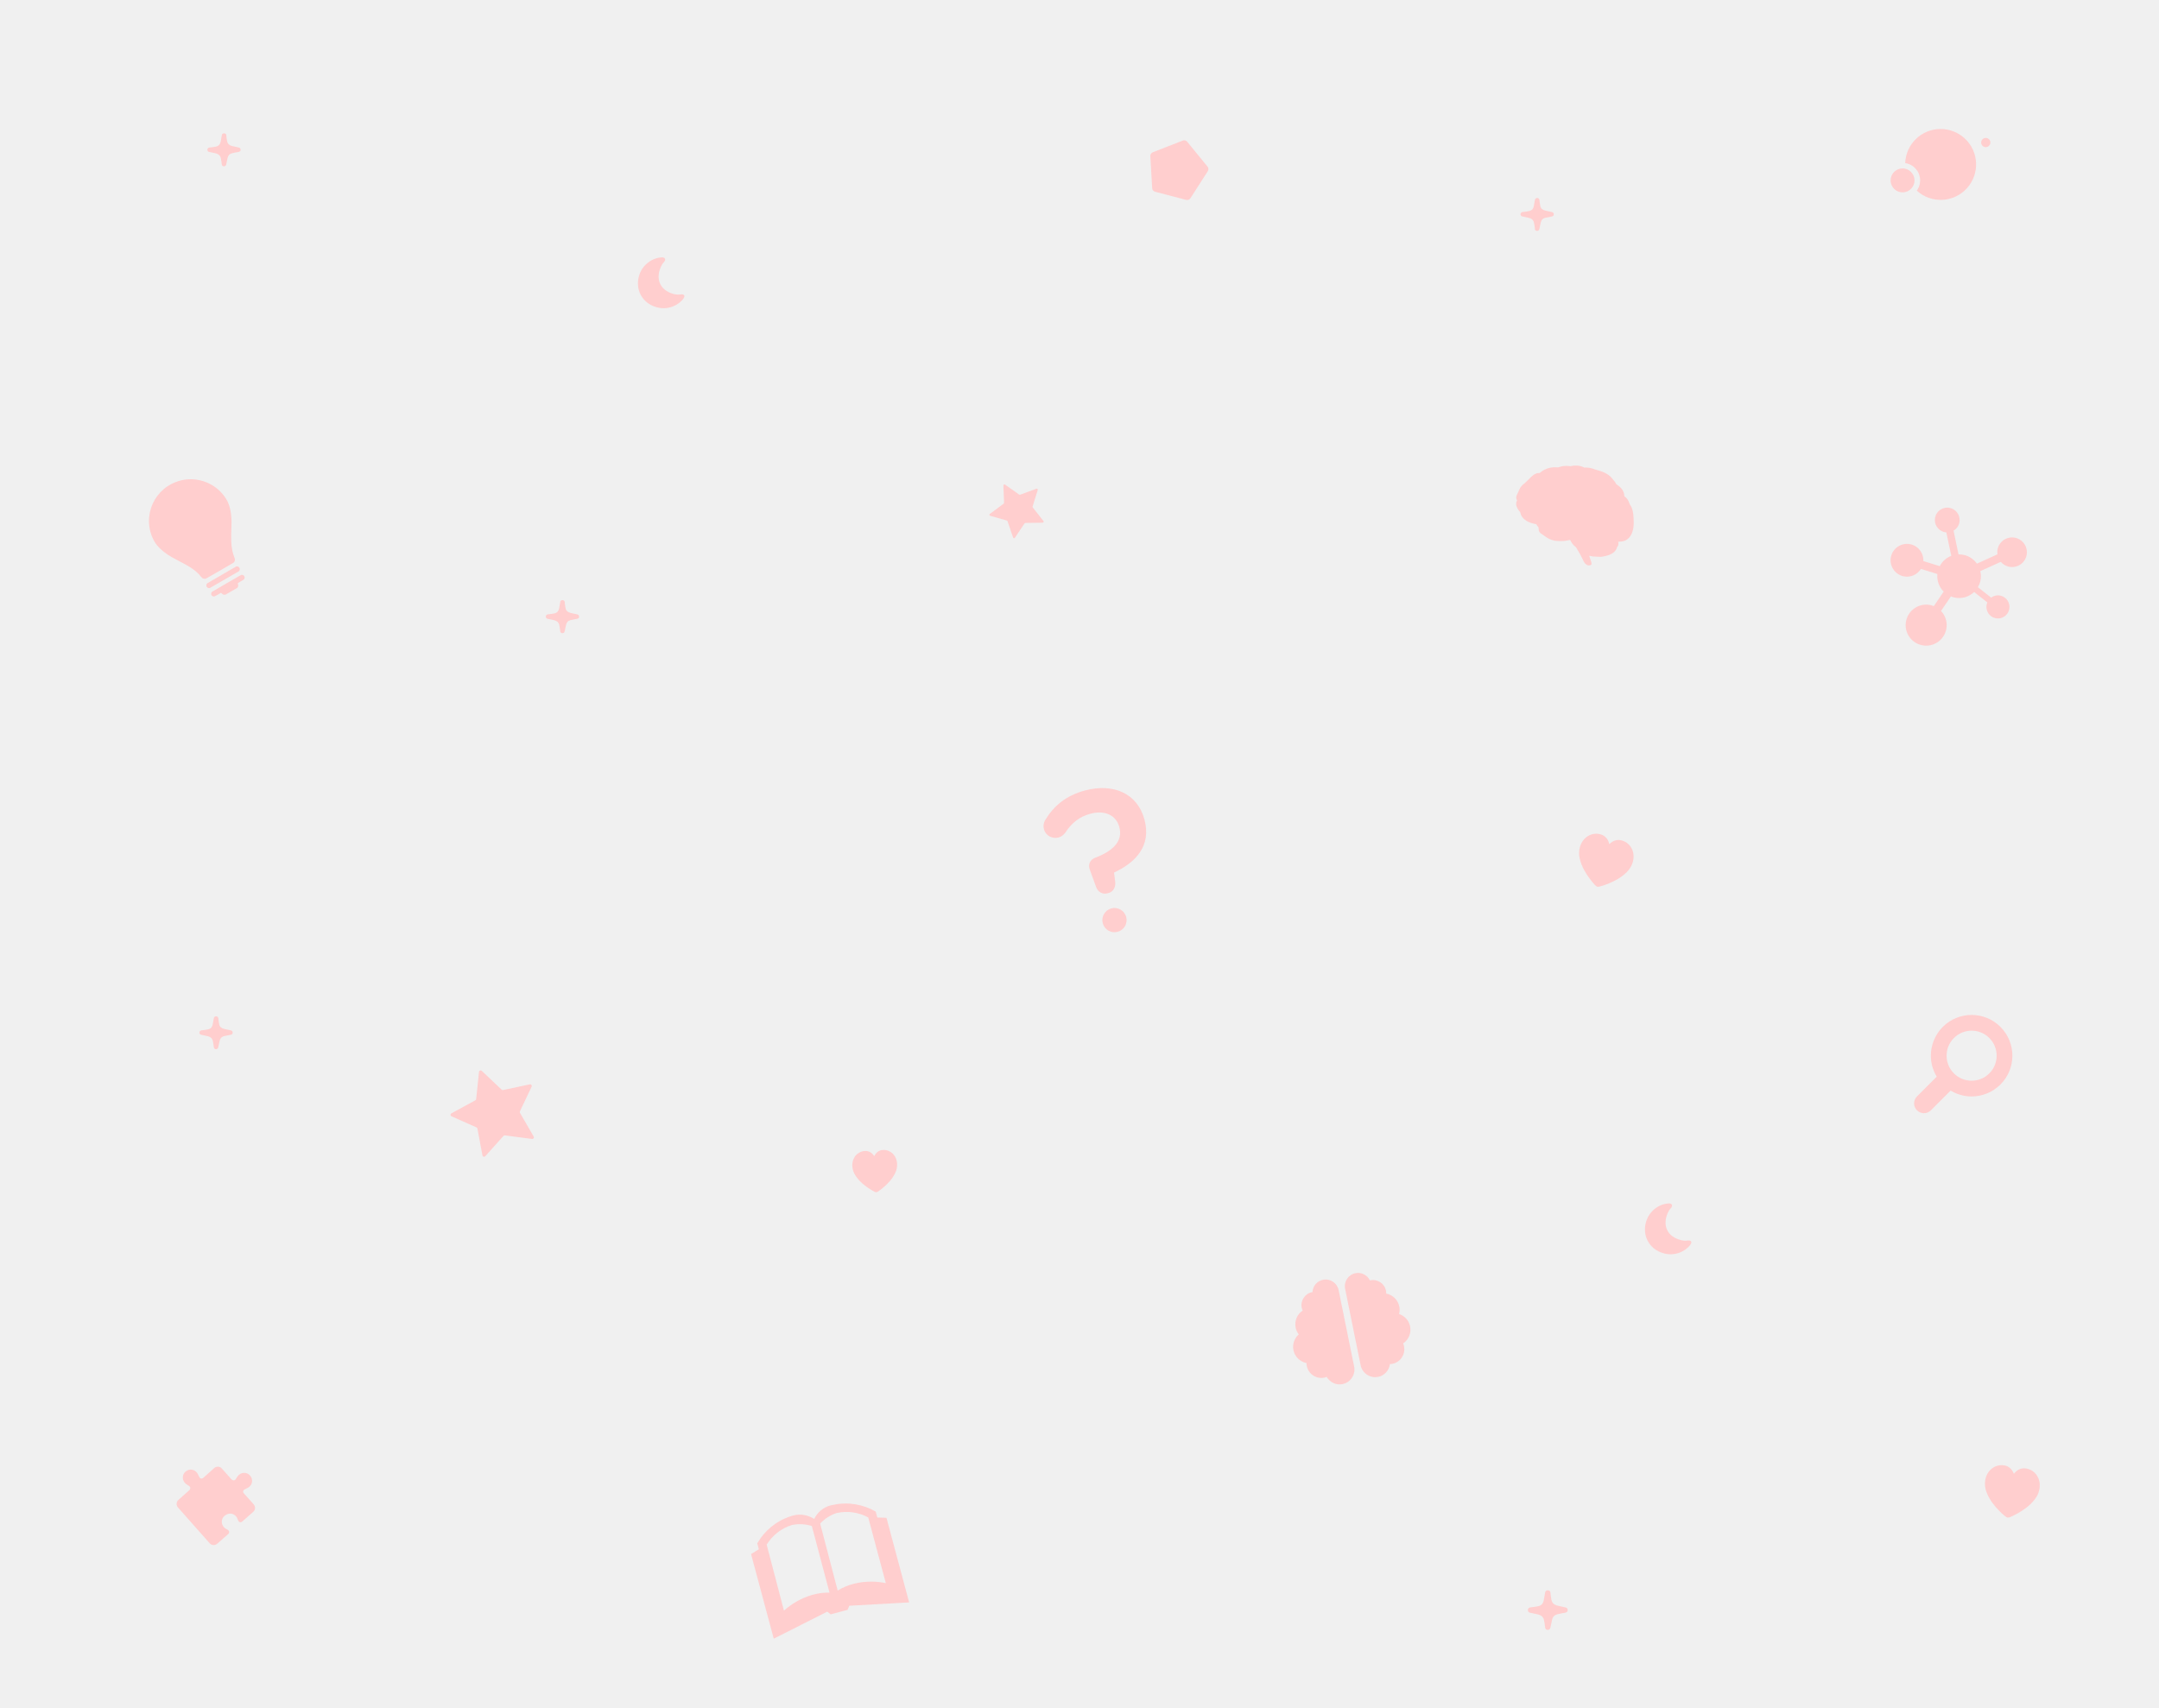
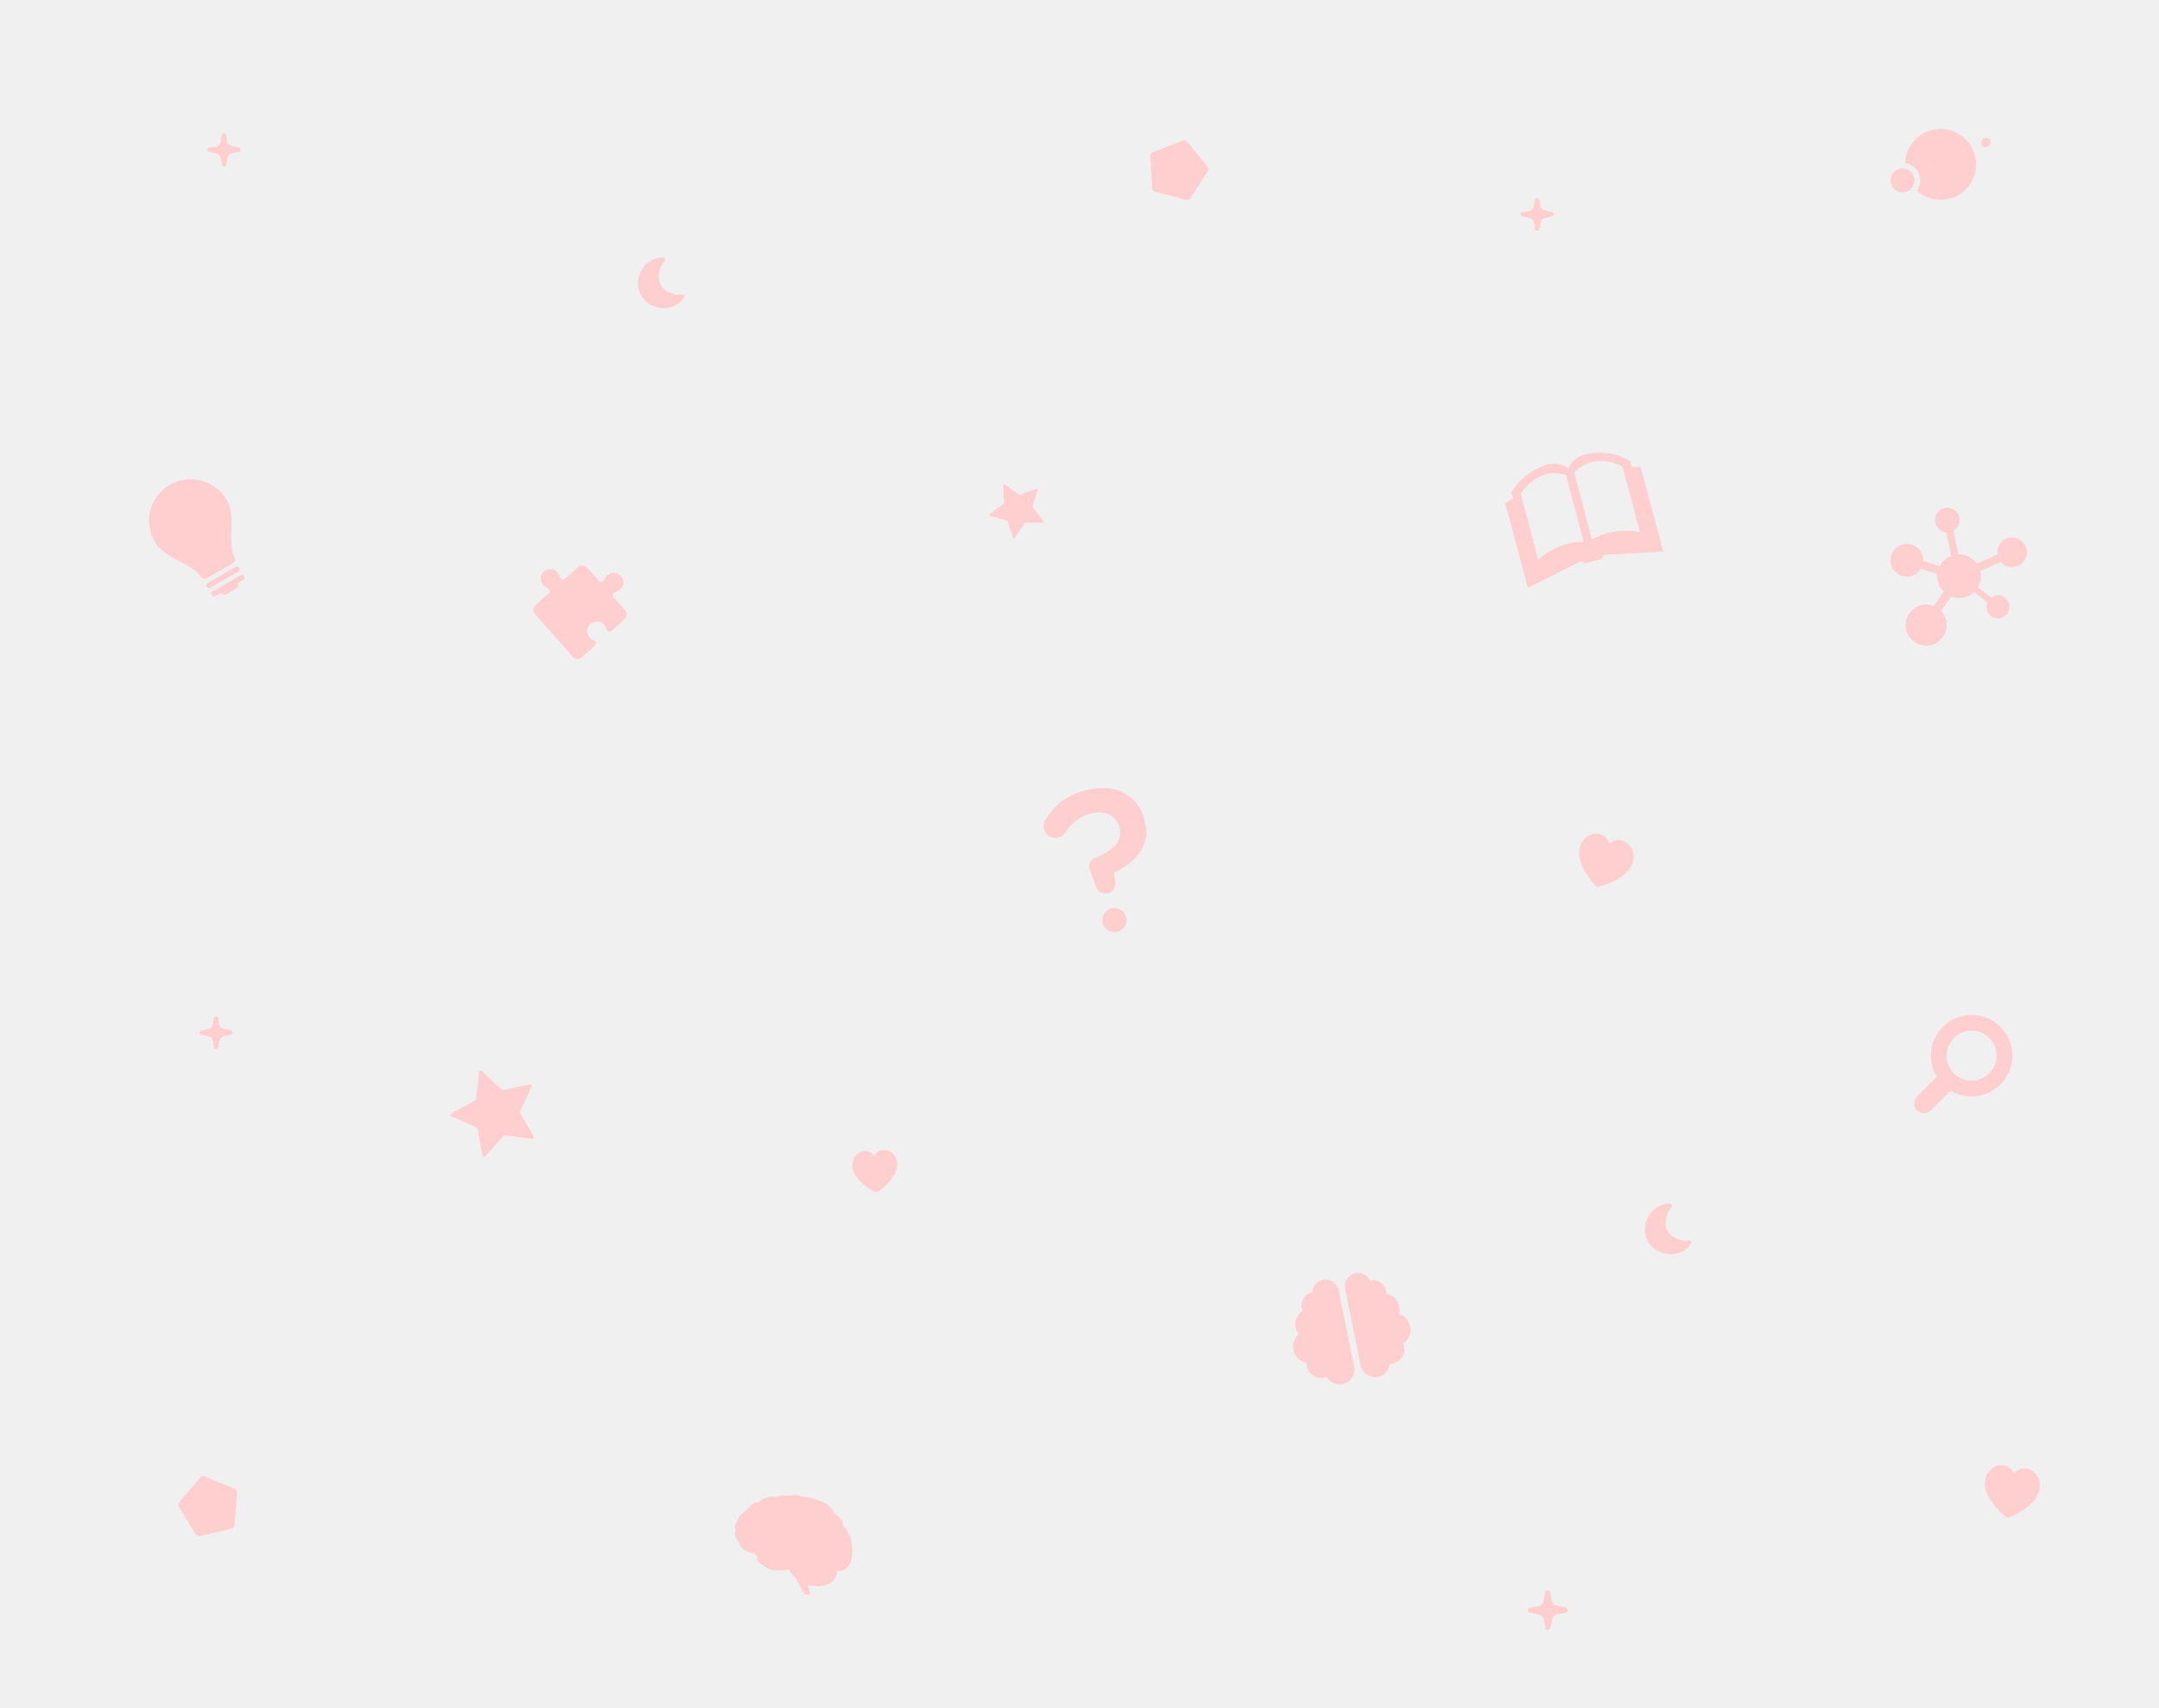
<svg xmlns="http://www.w3.org/2000/svg" width="1340" height="1060" viewBox="0 0 1340 1060" fill="none">
  <g clip-path="url(#clip0_1_2)">
    <path d="M749.47 103.42L736.82 87.97C736.16 87.17 735.06 86.88 734.1 87.26L715.48 94.52C714.52 94.9 713.91 95.84 713.96 96.88L715.11 116.83C715.17 117.87 715.89 118.74 716.9 119.01L736.22 124.08C737.22 124.34 738.28 123.93 738.84 123.06L749.64 106.24C750.21 105.36 750.14 104.23 749.48 103.42H749.47Z" fill="#FFCECE" />
+     <path d="M145.691 924.248L127.131 916.457C126.165 916.055 125.048 916.316 124.373 917.108L111.213 932.364C110.538 933.155 110.438 934.28 110.973 935.183L121.414 952.411C121.958 953.309 123.01 953.744 124.038 953.508L143.64 948.905C144.654 948.665 145.404 947.799 145.493 946.76L147.174 926.68C147.266 925.627 146.67 924.653 145.7 924.243L145.691 924.248Z" fill="#FFCECE" />
    <path d="M312.26 676.62L328.81 673.09C329.37 672.97 329.91 673.33 330.03 673.88C330.08 674.1 330.05 674.33 329.96 674.53L322.7 689.82C322.55 690.13 322.56 690.49 322.74 690.79L331.21 705.44C331.49 705.93 331.33 706.56 330.84 706.84C330.64 706.95 330.42 707 330.19 706.97L313.4 704.78C313.07 704.73 312.73 704.85 312.5 705.1L301.2 717.69C300.83 718.12 300.18 718.16 299.75 717.79C299.58 717.63 299.47 717.42 299.43 717.19L296.32 700.56C296.26 700.23 296.04 699.95 295.73 699.81L280.25 692.94C279.73 692.71 279.49 692.11 279.71 691.58C279.8 691.37 279.96 691.2 280.16 691.09L295.01 683C295.31 682.84 295.51 682.54 295.54 682.2L297.3 665.37C297.35 664.81 297.86 664.39 298.42 664.45C298.65 664.47 298.87 664.57 299.03 664.73L311.32 676.35C311.57 676.6 311.92 676.7 312.27 676.62H312.26Z" fill="#FFCECE" />
    <path d="M633.18 307.07L643.23 303.37C643.56 303.24 643.94 303.41 644.06 303.74C644.11 303.88 644.11 304.03 644.06 304.17L640.89 314.4C640.83 314.6 640.87 314.82 641 314.99L647.63 323.4C647.85 323.69 647.8 324.1 647.51 324.32C647.4 324.4 647.26 324.45 647.12 324.46L636.41 324.6C636.2 324.6 636 324.71 635.88 324.89L629.92 333.79C629.72 334.09 629.32 334.17 629.02 333.97C628.91 333.89 628.82 333.77 628.77 333.64L625.32 323.5C625.25 323.3 625.08 323.14 624.88 323.09L614.57 320.18C614.22 320.1 614.01 319.74 614.09 319.39C614.13 319.23 614.22 319.11 614.34 319.03L622.92 312.62C623.09 312.49 623.19 312.29 623.18 312.07L622.77 301.37C622.75 301.01 623.03 300.71 623.39 300.69C623.54 300.69 623.68 300.73 623.8 300.81L632.55 306.99C632.73 307.12 632.97 307.15 633.18 307.07Z" fill="#FFCECE" />
    <path d="M959 1010.23C958.86 1008.74 958.64 1007.26 958.33 1005.8C958.17 1004.9 957.75 1004.07 957.13 1003.4C956.4 1002.77 955.52 1002.34 954.58 1002.13C953.43 1001.83 951.83 1001.48 949.78 1001.09C948.81 1000.91 948.31 1000.36 948.28 999.44C948.24 999.01 948.4 998.59 948.7 998.29C949 997.99 949.39 997.79 949.81 997.75C951.39 997.61 952.97 997.39 954.53 997.06C955.45 996.9 956.3 996.47 956.99 995.83C957.6 995.11 958.01 994.23 958.16 993.29C958.4 992.17 958.68 990.62 958.98 988.65C959.13 987.65 959.68 987.15 960.63 987.15C961.65 987.15 962.23 987.66 962.32 988.69C962.44 990.16 962.63 991.62 962.92 993.06C963.07 993.95 963.49 994.77 964.12 995.42C964.87 996.04 965.76 996.47 966.71 996.67C967.87 996.98 969.47 997.33 971.51 997.74C972.51 997.95 973.01 998.51 973.01 999.43C973.01 1000.35 972.45 1000.9 971.32 1001.08C969.35 1001.41 967.83 1001.72 966.75 1002C965.86 1002.18 965.04 1002.61 964.39 1003.24C963.81 1003.95 963.43 1004.78 963.26 1005.68C963 1006.75 962.68 1008.25 962.3 1010.17C962.1 1011.19 961.54 1011.71 960.61 1011.71C959.64 1011.71 959.1 1011.21 959 1010.21V1010.23Z" fill="#FFCECE" />
    <path d="M132.7 649.99C132.58 648.75 132.39 647.51 132.14 646.29C132.01 645.54 131.66 644.85 131.15 644.29C130.54 643.76 129.81 643.4 129.02 643.23C128.06 642.97 126.72 642.68 125.02 642.36C124.3 642.31 123.75 641.7 123.77 640.98C123.74 640.63 123.87 640.28 124.12 640.04C124.37 639.78 124.7 639.61 125.06 639.57C126.38 639.46 127.69 639.26 129 638.99C129.77 638.86 130.48 638.5 131.05 637.97C131.56 637.37 131.9 636.64 132.03 635.86C132.23 634.92 132.46 633.63 132.72 631.99C132.86 631.22 133.6 630.72 134.37 630.86C134.95 630.97 135.41 631.43 135.51 632.02C135.61 633.25 135.78 634.46 136.02 635.67C136.14 636.41 136.47 637.09 136.99 637.63C137.62 638.14 138.36 638.5 139.15 638.67C140.12 638.93 141.46 639.23 143.17 639.57C143.9 639.62 144.46 640.25 144.42 640.98C144.42 641.76 143.95 642.21 143.01 642.36C141.37 642.64 140.1 642.9 139.2 643.13C138.46 643.28 137.78 643.64 137.23 644.17C136.75 644.75 136.42 645.46 136.29 646.2C136.08 647.1 135.82 648.34 135.49 649.97C135.32 650.82 134.85 651.25 134.08 651.25C133.4 651.32 132.8 650.82 132.73 650.14C132.73 650.09 132.73 650.04 132.73 649.99H132.7Z" fill="#FFCECE" />
-     <path d="M347.68 391.75C347.56 390.51 347.37 389.28 347.12 388.06C346.99 387.32 346.64 386.62 346.13 386.06C345.52 385.53 344.79 385.17 344 385C343.06 384.74 341.72 384.45 340 384.13C339.28 384.08 338.73 383.47 338.76 382.75C338.73 382.4 338.86 382.06 339.11 381.81C339.36 381.55 339.69 381.38 340.05 381.34C341.37 381.23 342.69 381.04 343.99 380.77C344.76 380.63 345.47 380.28 346.04 379.75C346.55 379.15 346.89 378.42 347.02 377.64C347.22 376.7 347.45 375.41 347.71 373.77C347.72 373.06 348.31 372.5 349.02 372.52H349.09C349.78 372.44 350.42 372.93 350.5 373.62C350.5 373.69 350.5 373.74 350.5 373.8C350.6 375.03 350.77 376.24 351.01 377.45C351.13 378.19 351.48 378.88 352 379.42C352.63 379.93 353.37 380.29 354.16 380.46C355.13 380.72 356.47 381.02 358.18 381.36C359.01 381.53 359.43 382 359.43 382.77C359.43 383.54 358.96 384 358.02 384.15C356.38 384.43 355.1 384.69 354.21 384.92C353.47 385.07 352.78 385.43 352.24 385.96C351.76 386.55 351.44 387.25 351.3 387.99C351.08 388.89 350.83 390.13 350.5 391.74C350.33 392.59 349.86 393.02 349.09 393.02C348.41 393.1 347.79 392.61 347.71 391.94C347.71 391.89 347.71 391.83 347.71 391.78L347.68 391.75Z" fill="#FFCECE" />
    <path d="M137.63 101.97C137.51 100.73 137.32 99.49 137.07 98.27C136.94 97.53 136.59 96.83 136.08 96.27C135.47 95.74 134.74 95.38 133.95 95.21C133.01 94.96 131.65 94.66 129.95 94.35C129.23 94.3 128.68 93.69 128.7 92.97C128.68 92.62 128.8 92.28 129.05 92.03C129.3 91.77 129.63 91.6 129.99 91.56C131.32 91.46 132.64 91.28 133.94 91.02C134.71 90.88 135.42 90.53 135.99 89.99C136.5 89.39 136.84 88.66 136.97 87.88C137.17 86.94 137.4 85.65 137.66 84.01C137.67 83.3 138.26 82.74 138.97 82.76H139.04C139.73 82.68 140.37 83.17 140.45 83.86V84.04C140.55 85.27 140.72 86.48 140.96 87.69C141.08 88.41 141.42 89.08 141.92 89.61C142.55 90.12 143.29 90.48 144.08 90.65C145.05 90.9 146.39 91.2 148.1 91.55C148.83 91.6 149.39 92.23 149.35 92.96C149.35 93.72 148.88 94.19 147.94 94.34C146.3 94.61 145.03 94.87 144.13 95.11C143.39 95.26 142.71 95.62 142.16 96.15C141.68 96.74 141.36 97.44 141.22 98.18C141.01 99.08 140.75 100.32 140.42 101.95C140.25 102.8 139.78 103.23 139.01 103.23C138.33 103.3 137.72 102.81 137.65 102.12V101.97H137.63Z" fill="#FFCECE" />
    <path d="M952.64 142C952.53 140.76 952.34 139.53 952.09 138.31C951.96 137.56 951.61 136.87 951.1 136.31C950.49 135.78 949.76 135.42 948.97 135.25C948.01 135 946.67 134.71 944.97 134.39C944.25 134.34 943.7 133.73 943.72 133.01C943.7 132.66 943.83 132.32 944.07 132.07C944.32 131.81 944.65 131.64 945.01 131.6C946.33 131.49 947.64 131.29 948.95 131.03C949.72 130.89 950.43 130.54 951 130.01C951.51 129.41 951.85 128.68 951.98 127.9C952.18 126.96 952.41 125.67 952.67 124.03C952.81 123.26 953.55 122.76 954.32 122.9C954.9 123.01 955.36 123.47 955.46 124.06C955.56 125.29 955.73 126.5 955.97 127.71C956.09 128.45 956.44 129.14 956.96 129.68C957.58 130.2 958.33 130.56 959.12 130.72C960.09 130.97 961.43 131.28 963.14 131.62C963.97 131.79 964.39 132.26 964.39 133.03C964.39 133.8 963.92 134.26 962.98 134.41C961.34 134.69 960.07 134.95 959.17 135.18C958.43 135.33 957.75 135.69 957.2 136.22C956.72 136.81 956.4 137.51 956.26 138.25C956.05 139.15 955.79 140.4 955.46 142.02C955.29 142.87 954.82 143.3 954.05 143.3C953.37 143.4 952.74 142.94 952.64 142.26C952.64 142.18 952.64 142.1 952.64 142.03V142Z" fill="#FFCECE" />
    <path d="M990.16 549.6C989.75 549.19 989.32 548.72 988.89 548.22C986.82 545.81 984.99 543.21 983.42 540.44C982.05 538.06 981.04 535.49 980.43 532.81C979.89 530.51 979.94 528.12 980.57 525.84C980.98 524.33 981.67 522.9 982.62 521.65C983.46 520.53 984.52 519.59 985.73 518.88C986.88 518.21 988.14 517.78 989.45 517.6C990.75 517.43 992.07 517.53 993.33 517.89C994.8 518.25 996.11 519.08 997.07 520.25C997.95 521.35 998.55 522.64 998.83 524.02C999.8 523.01 1000.99 522.23 1002.31 521.76C1003.74 521.28 1005.28 521.27 1006.71 521.73C1007.98 522.08 1009.16 522.7 1010.17 523.54C1011.19 524.38 1012.04 525.42 1012.66 526.58C1013.32 527.81 1013.72 529.17 1013.84 530.57C1013.98 532.13 1013.82 533.7 1013.37 535.21C1012.7 537.47 1011.47 539.54 1009.81 541.21C1007.88 543.16 1005.67 544.81 1003.25 546.11C1000.46 547.63 997.53 548.88 994.5 549.83C993.87 550.03 993.27 550.2 992.69 550.33C992.24 550.46 991.76 550.48 991.3 550.38C990.85 550.22 990.46 549.94 990.15 549.57L990.16 549.6Z" fill="#FFCECE" />
    <path d="M542.77 739.73C542.34 739.52 541.89 739.26 541.42 739.01C539.18 737.71 537.07 736.19 535.12 734.49C533.42 733.02 531.96 731.31 530.77 729.41C529.74 727.78 529.13 725.92 529 724C528.92 722.72 529.08 721.45 529.47 720.23C529.82 719.14 530.38 718.13 531.12 717.26C531.82 716.44 532.68 715.77 533.65 715.28C534.61 714.8 535.65 714.52 536.72 714.46C537.95 714.35 539.18 714.63 540.23 715.27C541.2 715.88 542 716.71 542.59 717.69C543.07 716.65 543.78 715.73 544.67 715.02C545.64 714.27 546.83 713.85 548.05 713.82C549.12 713.75 550.19 713.91 551.2 714.29C552.21 714.66 553.15 715.23 553.94 715.97C554.78 716.75 555.45 717.69 555.92 718.73C556.44 719.9 556.74 721.15 556.8 722.43C556.89 724.35 556.5 726.27 555.66 728.01C554.7 730.04 553.44 731.9 551.92 733.55C550.18 735.47 548.25 737.22 546.18 738.77C545.75 739.1 545.33 739.38 544.92 739.64C544.61 739.86 544.25 740.01 543.87 740.05C543.48 740.05 543.1 739.94 542.76 739.74L542.77 739.73Z" fill="#FFCECE" />
    <path d="M1244.81 941.41C1244.34 941.05 1243.87 940.66 1243.36 940.22C1240.98 938.11 1238.82 935.78 1236.89 933.25C1235.21 931.08 1233.86 928.67 1232.9 926.1C1232.06 923.89 1231.78 921.51 1232.09 919.17C1232.29 917.61 1232.79 916.11 1233.55 914.74C1234.23 913.52 1235.15 912.44 1236.26 911.58C1237.3 910.76 1238.5 910.16 1239.78 909.81C1241.04 909.46 1242.37 909.38 1243.66 909.57C1245.16 909.73 1246.57 910.37 1247.68 911.39C1248.69 912.36 1249.46 913.55 1249.93 914.87C1250.75 913.73 1251.83 912.81 1253.08 912.16C1254.43 911.49 1255.95 911.27 1257.43 911.53C1258.73 911.71 1259.98 912.16 1261.1 912.85C1262.23 913.55 1263.21 914.46 1263.98 915.53C1264.8 916.66 1265.38 917.94 1265.69 919.3C1266.04 920.83 1266.09 922.41 1265.85 923.96C1265.49 926.29 1264.56 928.5 1263.14 930.38C1261.49 932.58 1259.53 934.51 1257.31 936.13C1254.75 938.01 1252.02 939.65 1249.15 941.01C1248.55 941.29 1247.98 941.54 1247.43 941.75C1246.57 942.21 1245.52 942.06 1244.82 941.38V941.4L1244.81 941.41Z" fill="#FFCECE" />
    <path d="M1045.04 770.09C1045.71 770.18 1046.4 770.18 1047.07 770.09C1047.67 769.94 1048.3 769.94 1048.9 770.09C1049.22 770.16 1049.49 770.37 1049.64 770.66C1049.77 770.96 1049.78 771.3 1049.68 771.6C1049.6 771.85 1049.49 772.09 1049.36 772.31C1049.2 772.59 1049.01 772.84 1048.8 773.08C1047.81 774.24 1046.66 775.25 1045.37 776.07C1042.81 777.71 1039.83 778.57 1036.79 778.56C1035.24 778.56 1033.71 778.32 1032.23 777.87C1030.18 777.28 1028.26 776.29 1026.57 774.97C1023.37 772.42 1021.37 768.67 1021.01 764.6C1020.82 762.45 1021.06 760.29 1021.7 758.23C1022.3 756.23 1023.29 754.36 1024.63 752.75C1025.94 751.14 1027.56 749.8 1029.38 748.8C1031.23 747.8 1033.26 747.19 1035.35 747.01C1035.62 746.99 1035.88 746.99 1036.15 747.01C1036.38 747.02 1036.6 747.06 1036.82 747.13C1037.18 747.22 1037.49 747.46 1037.66 747.79C1037.82 748.1 1037.84 748.47 1037.73 748.8C1037.65 749.05 1037.54 749.29 1037.39 749.51C1037.22 749.76 1037.02 750 1036.81 750.22C1036.46 750.57 1036.15 750.96 1035.89 751.39C1035.57 751.91 1035.29 752.45 1035.05 753.01C1034.79 753.6 1034.56 754.21 1034.38 754.83C1033.87 756.42 1033.66 758.1 1033.76 759.77C1033.86 761.26 1034.29 762.71 1035.01 764.01C1035.75 765.33 1036.77 766.47 1037.99 767.36C1040.08 768.85 1042.51 769.79 1045.06 770.1L1045.04 770.09Z" fill="#FFCECE" />
    <path d="M420.08 182.8C420.75 182.89 421.44 182.89 422.11 182.8C422.71 182.65 423.34 182.65 423.94 182.8C424.26 182.88 424.52 183.09 424.66 183.38C424.8 183.69 424.81 184.03 424.7 184.35C424.62 184.6 424.51 184.84 424.38 185.06C424.22 185.34 424.03 185.59 423.82 185.83C422.83 186.99 421.68 188 420.39 188.82C416.48 191.32 411.68 191.98 407.25 190.63C405.18 190.04 403.25 189.05 401.56 187.72C398.36 185.17 396.36 181.42 396 177.35C395.81 175.2 396.05 173.04 396.69 170.98C397.29 168.97 398.3 167.09 399.64 165.48C400.97 163.88 402.6 162.54 404.42 161.55C406.27 160.55 408.3 159.94 410.39 159.76C410.66 159.74 410.92 159.74 411.19 159.76C411.42 159.77 411.64 159.81 411.86 159.88C412.22 159.97 412.53 160.21 412.7 160.54C412.86 160.85 412.88 161.22 412.77 161.55C412.69 161.8 412.58 162.04 412.43 162.26C412.26 162.51 412.06 162.75 411.85 162.97C411.5 163.33 411.19 163.73 410.93 164.16C410.61 164.68 410.33 165.22 410.09 165.78C409.83 166.37 409.6 166.98 409.42 167.6C408.91 169.19 408.7 170.87 408.8 172.54C408.9 174.03 409.33 175.48 410.05 176.78C410.79 178.1 411.81 179.24 413.03 180.13C414.43 181.13 415.99 181.89 417.64 182.37C418.44 182.59 419.25 182.74 420.08 182.83V182.8Z" fill="#FFCECE" />
    <path d="M1180.7 104.55C1176.6 104.63 1173.34 108.02 1173.42 112.12C1173.5 116.22 1176.89 119.48 1180.99 119.4C1185.09 119.32 1188.35 115.93 1188.27 111.83C1188.19 107.73 1184.8 104.47 1180.7 104.55Z" fill="#FFCECE" />
    <path d="M1204.04 80.06C1192.38 80.29 1182.92 89.57 1182.47 101.23C1188.41 102.11 1192.5 107.64 1191.62 113.58C1191.36 115.3 1190.7 116.94 1189.67 118.35C1198.66 126.53 1212.58 125.87 1220.76 116.88C1228.94 107.89 1228.28 93.97 1219.29 85.79C1215.13 82.01 1209.67 79.96 1204.05 80.07H1204.03L1204.04 80.06Z" fill="#FFCECE" />
    <path d="M1232.54 91.327C1234.12 91.297 1235.37 89.992 1235.34 88.412C1235.31 86.833 1234 85.578 1232.43 85.608C1230.85 85.639 1229.59 86.944 1229.62 88.523C1229.65 90.102 1230.96 91.358 1232.54 91.327Z" fill="#FFCECE" />
-     <path d="M145.46 940.34C146.37 940.98 146.92 941.7 147.28 942.52C147.46 943.07 147.73 943.61 148.01 944.16C148.46 944.98 149.56 945.16 150.28 944.52L157.19 938.43C158.55 937.25 158.65 935.15 157.46 933.79L151.28 926.88C150.64 926.15 150.83 925.06 151.64 924.61C152.19 924.34 152.82 923.97 153.46 923.7C154.28 923.34 155.1 922.7 155.64 921.88C156.64 920.42 156.73 918.51 155.91 916.97C154.36 913.97 150.64 913.42 148.27 915.51C147.91 915.87 147.54 916.24 147.27 916.69C146.91 917.24 146.54 917.78 146.18 918.33C145.63 919.06 144.54 919.15 143.81 918.42L137.63 911.51C136.45 910.15 134.35 910.05 132.99 911.24L126.08 917.42C125.35 918.06 124.26 917.87 123.81 917.06C123.54 916.51 123.17 915.88 122.9 915.24C122.54 914.42 121.9 913.6 121.08 913.06C119.62 912.06 117.71 911.97 116.17 912.79C113.17 914.34 112.62 918.06 114.71 920.43C115.07 920.79 115.44 921.16 115.89 921.43C116.44 921.79 116.98 922.16 117.53 922.52C118.26 923.07 118.35 924.16 117.62 924.89L110.71 931.07C109.35 932.25 109.25 934.35 110.44 935.71L130.17 957.99C131.35 959.35 133.45 959.45 134.81 958.26L141.72 952.17C142.45 951.53 142.36 950.44 141.63 949.8C141.18 949.44 140.63 949.16 140.08 948.89C139.63 948.62 139.26 948.34 138.9 947.89C136.81 945.52 137.35 941.8 140.36 940.25C142.18 939.25 144 939.34 145.45 940.34H145.46Z" fill="#FFCECE" />
+     <path d="M373.716 386.661C374.8 387.424 375.456 388.282 375.885 389.259C376.099 389.914 376.421 390.558 376.754 391.213C377.291 392.19 378.601 392.405 379.459 391.642L387.694 384.385C389.314 382.979 389.433 380.477 388.015 378.856L380.651 370.622C379.888 369.752 380.115 368.453 381.08 367.917C381.735 367.595 382.486 367.154 383.249 366.832C384.226 366.403 385.203 365.641 385.847 364.664C387.038 362.924 387.145 360.648 386.168 358.813C384.321 355.238 379.888 354.582 377.064 357.073C376.635 357.502 376.194 357.943 375.873 358.479C375.444 359.134 375.003 359.778 374.574 360.433C373.918 361.303 372.619 361.41 371.75 360.541L364.385 352.306C362.979 350.686 360.477 350.567 358.856 351.985L350.622 359.349C349.752 360.112 348.453 359.885 347.917 358.92C347.595 358.265 347.154 357.514 346.832 356.751C346.403 355.774 345.641 354.797 344.664 354.153C342.924 352.962 340.648 352.854 338.813 353.832C335.238 355.679 334.582 360.112 337.073 362.936C337.502 363.365 337.943 363.806 338.479 364.127C339.134 364.556 339.778 364.997 340.433 365.426C341.303 366.082 341.41 367.381 340.541 368.25L332.306 375.615C330.686 377.021 330.567 379.523 331.985 381.144L355.496 407.694C356.902 409.314 359.404 409.433 361.025 408.015L369.259 400.758C370.129 399.996 370.022 398.697 369.152 397.934C368.616 397.505 367.96 397.172 367.305 396.85C366.768 396.528 366.328 396.194 365.899 395.658C363.408 392.834 364.052 388.401 367.638 386.554C369.807 385.362 371.976 385.47 373.704 386.661H373.716Z" fill="#FFCECE" />
    <path d="M687.289 554.532C684.347 555.32 681.592 553.728 680.421 550.892L676.51 540.125C675.075 536.81 676.436 533.704 679.785 532.395C691.495 528.024 696.912 521.64 694.754 513.585L694.685 513.327C692.767 506.169 685.93 502.654 676.728 505.12C669.949 506.936 665.101 510.838 661.222 516.813C660.216 518.179 658.757 519.391 656.967 519.871C653.009 520.932 648.954 518.591 647.926 514.756C647.412 512.838 647.63 510.586 649.009 508.573C654.076 500.367 661.513 493.85 673.273 490.699C691.172 485.903 705.995 492.621 710.277 508.603L710.346 508.86C714.663 524.969 704.979 535.376 691.438 541.609L692.185 547.74C692.427 550.689 691 553.539 688.056 554.328L687.289 554.532Z" fill="#FFCECE" />
    <path d="M698.98 569.191C700.056 573.206 697.673 577.336 693.661 578.411C689.641 579.488 685.516 577.103 684.44 573.087C683.363 569.071 685.745 564.946 689.764 563.869C693.777 562.795 697.904 565.176 698.98 569.191Z" fill="#FFCECE" />
-     <path d="M976.637 289.033C976.403 289.061 975.896 289.158 975.519 289.238L974.824 289.391L974.179 289.294C973.329 289.175 971.265 289.169 970.421 289.289C969.331 289.442 968.356 289.676 967.609 289.949L967.141 290.119L966.058 290.057C964.558 289.966 963.298 290.062 961.872 290.375C959.796 290.836 957.583 291.928 956.055 293.242L955.61 293.629L955.017 293.623C954.161 293.612 953.551 293.788 952.598 294.311C951.481 294.926 950.54 295.722 948.749 297.565C947.141 299.22 946.217 300.085 945.578 300.534C945.002 300.932 944.238 301.734 943.787 302.411C943.371 303.031 942.806 304.174 942.504 305.016C942.384 305.341 942.19 305.767 942.071 305.966C941.603 306.723 941.283 307.491 941.129 308.219C940.97 308.975 941.061 309.629 941.403 310.255L941.586 310.585L941.346 311.085C941.215 311.37 941.084 311.757 941.044 311.979C940.953 312.507 941.01 313.469 941.158 313.986C941.494 315.147 942.316 316.569 943.228 317.558C943.525 317.883 943.548 317.928 943.684 318.503C943.998 319.788 944.5 320.71 945.413 321.671C946.604 322.917 947.99 323.781 949.986 324.504C950.768 324.782 952.074 325.129 952.986 325.3L953.551 325.402L953.745 325.812C953.876 326.091 954.081 326.369 954.395 326.711C954.8 327.143 954.851 327.223 954.851 327.416C954.851 327.535 954.891 327.769 954.942 327.939C954.994 328.116 955.039 328.508 955.045 328.849C955.057 329.395 955.068 329.475 955.239 329.799C955.627 330.556 956.248 331.136 957.452 331.881C957.834 332.114 958.41 332.507 958.735 332.757C960.623 334.202 962.505 335.101 964.586 335.556C965.567 335.766 965.727 335.783 967.786 335.84C970.067 335.908 971.077 335.823 973.495 335.356C974.071 335.248 974.55 335.163 974.556 335.174C974.567 335.186 974.704 335.453 974.863 335.772C975.605 337.251 976.523 338.411 977.652 339.287C978.091 339.628 978.217 339.765 978.502 340.225C978.964 340.959 980.481 343.587 980.869 344.321C981.81 346.113 982.409 347.301 982.568 347.705C983.144 349.167 983.954 350.157 985.004 350.674C985.631 350.987 986.036 351.038 986.789 350.896C987.291 350.8 987.467 350.709 987.667 350.441C987.77 350.31 987.787 350.208 987.781 349.764C987.77 349.15 987.65 348.718 987.005 346.937C986.589 345.788 986.35 345.026 986.395 344.981C986.407 344.964 986.92 345.066 987.53 345.197C988.597 345.43 988.699 345.441 989.925 345.481C990.633 345.498 991.579 345.561 992.036 345.612C993.085 345.732 993.878 345.669 995.446 345.345C998.252 344.77 999.815 344.173 1001.22 343.126C1001.65 342.808 1002.42 342.046 1002.74 341.625C1003.08 341.175 1003.42 340.453 1003.5 340.026C1003.56 339.753 1003.61 339.64 1003.82 339.401C1004.14 339.054 1004.32 338.684 1004.43 338.11C1004.55 337.563 1004.55 337.376 1004.44 336.887C1004.39 336.676 1004.34 336.449 1004.33 336.38C1004.3 336.261 1004.32 336.261 1005.34 336.227C1007.75 336.147 1009.41 335.476 1010.88 334.003C1012.82 332.052 1013.86 329.009 1013.98 324.953C1014.01 323.65 1013.88 320.823 1013.73 319.441C1013.44 316.813 1012.74 314.635 1011.84 313.52C1011.6 313.236 1011.52 313.065 1011.33 312.496C1010.75 310.676 1009.55 308.89 1008.53 308.315L1008.18 308.116L1008.15 307.747C1008.07 306.933 1007.99 306.478 1007.87 306.057C1007.45 304.681 1006.79 303.617 1005.64 302.485C1004.96 301.814 1004.43 301.387 1003.61 300.87C1003.11 300.557 1003.09 300.54 1002.97 300.21C1002.81 299.732 1002.32 299.01 1001.77 298.43C1001.5 298.156 1001.13 297.701 1000.93 297.423C999.107 294.852 995.822 292.923 991.431 291.848C990.832 291.701 990.148 291.49 989.794 291.336C988.927 290.978 988.049 290.711 987.08 290.512C986.019 290.301 985.289 290.227 984.165 290.227H983.27L982.734 289.977C982.038 289.647 981.137 289.346 980.299 289.169C979.723 289.044 979.454 289.021 978.348 289.004C977.641 288.993 976.871 289.004 976.637 289.033Z" fill="#FFCECE" />
+     <path d="M491.637 928.033C491.403 928.061 490.896 928.158 490.519 928.238L489.824 928.391L489.179 928.294C488.329 928.175 486.265 928.169 485.421 928.289C484.331 928.442 483.356 928.676 482.609 928.949L482.141 929.119L481.058 929.057C479.558 928.966 478.298 929.062 476.872 929.375C474.796 929.836 472.583 930.928 471.055 932.242L470.61 932.629L470.017 932.623C469.161 932.612 468.551 932.788 467.598 933.311C466.481 933.926 465.54 934.722 463.749 936.565C462.141 938.22 461.217 939.085 460.578 939.534C460.002 939.932 459.238 940.734 458.787 941.411C458.371 942.031 457.806 943.174 457.504 944.016C457.384 944.341 457.19 944.767 457.071 944.966C456.603 945.723 456.283 946.491 456.129 947.219C455.97 947.975 456.061 948.629 456.403 949.255L456.586 949.585L456.346 950.085C456.215 950.37 456.084 950.757 456.044 950.979C455.953 951.507 456.01 952.469 456.158 952.986C456.494 954.147 457.316 955.569 458.228 956.558C458.525 956.883 458.548 956.928 458.684 957.503C458.998 958.788 459.5 959.71 460.413 960.671C461.604 961.917 462.99 962.781 464.986 963.504C465.768 963.782 467.074 964.129 467.986 964.3L468.551 964.402L468.745 964.812C468.876 965.091 469.081 965.369 469.395 965.711C469.8 966.143 469.851 966.223 469.851 966.416C469.851 966.535 469.891 966.769 469.942 966.939C469.994 967.116 470.039 967.508 470.045 967.849C470.057 968.395 470.068 968.475 470.239 968.799C470.627 969.556 471.248 970.136 472.452 970.881C472.834 971.114 473.41 971.507 473.735 971.757C475.623 973.202 477.505 974.101 479.586 974.556C480.567 974.766 480.727 974.783 482.786 974.84C485.067 974.908 486.077 974.823 488.495 974.356C489.071 974.248 489.55 974.163 489.556 974.174C489.567 974.186 489.704 974.453 489.863 974.772C490.605 976.251 491.523 977.411 492.652 978.287C493.091 978.628 493.217 978.765 493.502 979.225C493.964 979.959 495.481 982.587 495.869 983.321C496.81 985.113 497.409 986.301 497.568 986.705C498.144 988.167 498.954 989.157 500.004 989.674C500.631 989.987 501.036 990.038 501.789 989.896C502.291 989.8 502.467 989.709 502.667 989.441C502.77 989.31 502.787 989.208 502.781 988.764C502.77 988.15 502.65 987.718 502.005 985.937C501.589 984.788 501.35 984.026 501.395 983.981C501.407 983.964 501.92 984.066 502.53 984.197C503.597 984.43 503.699 984.441 504.925 984.481C505.633 984.498 506.579 984.561 507.036 984.612C508.085 984.732 508.878 984.669 510.446 984.345C513.252 983.77 514.815 983.173 516.218 982.126C516.645 981.808 517.421 981.046 517.74 980.625C518.083 980.175 518.425 979.453 518.505 979.026C518.556 978.753 518.613 978.64 518.824 978.401C519.143 978.054 519.32 977.684 519.434 977.11C519.548 976.563 519.548 976.376 519.44 975.887C519.389 975.676 519.343 975.449 519.326 975.38C519.297 975.261 519.32 975.261 520.341 975.227C522.748 975.147 524.413 974.476 525.884 973.003C527.823 971.052 528.861 968.009 528.976 963.953C529.01 962.65 528.884 959.823 528.73 958.441C528.439 955.813 527.744 953.635 526.837 952.52C526.603 952.236 526.517 952.065 526.335 951.496C525.748 949.676 524.55 947.89 523.535 947.315L523.181 947.116L523.147 946.747C523.067 945.933 522.993 945.478 522.867 945.057C522.451 943.681 521.79 942.617 520.643 941.485C519.965 940.814 519.428 940.387 518.607 939.87C518.105 939.557 518.088 939.54 517.974 939.21C517.814 938.732 517.324 938.01 516.765 937.43C516.503 937.156 516.126 936.701 515.927 936.423C514.107 933.852 510.822 931.923 506.431 930.848C505.832 930.701 505.148 930.49 504.794 930.336C503.927 929.978 503.049 929.711 502.08 929.512C501.019 929.301 500.289 929.227 499.165 929.227H498.27L497.734 928.977C497.038 928.647 496.137 928.346 495.299 928.169C494.723 928.044 494.454 928.021 493.348 928.004C492.641 927.993 491.871 928.004 491.637 928.033Z" fill="#FFCECE" />
    <path d="M103.896 301.893C97.423 306.288 93.327 313.178 92.562 320.975C92.056 326.128 93.248 331.644 95.83 336.104C97.53 339.037 100.385 341.845 104.299 344.432C105.771 345.406 106.815 345.996 109.795 347.552C115.217 350.386 116.323 351.002 118.194 352.212C121.08 354.083 122.893 355.682 124.851 358.082C125.381 358.736 125.713 358.99 126.225 359.161C126.582 359.277 127.06 359.316 127.474 359.269C127.755 359.23 128.001 359.095 136.226 354.367C142.405 350.813 144.762 349.439 144.966 349.266C145.599 348.715 145.941 347.791 145.796 346.991C145.772 346.84 145.601 346.342 145.425 345.882C143.88 341.845 143.359 337.957 143.498 331.535C143.513 330.903 143.566 329.145 143.62 327.626C143.731 324.332 143.736 323.397 143.647 321.858C143.37 317.103 142.364 313.187 140.659 310.222C138.473 306.425 135.057 303.05 131.201 300.861C128.229 299.177 124.836 298.064 121.432 297.65C118.67 297.319 115.643 297.462 112.947 298.046C109.735 298.741 106.536 300.101 103.896 301.893Z" fill="#FFCECE" />
    <path d="M128.654 362.043C127.833 362.722 127.835 363.99 128.656 364.661C128.987 364.936 129.482 365.089 129.899 365.047L130.208 365.019L139.282 359.78L148.356 354.541L148.521 354.289C149.332 353.018 148.406 351.475 146.913 351.611L146.613 351.64L137.742 356.755C132.863 359.565 128.772 361.948 128.654 362.043Z" fill="#FFCECE" />
    <path d="M131.456 367.432C131.227 367.68 131.047 368.216 131.048 368.613C131.054 368.946 131.078 369.035 131.289 369.4C131.497 369.76 131.568 369.835 131.839 369.994C132.179 370.202 132.45 370.265 132.877 370.252C133.146 370.24 133.216 370.206 135.18 369.107L137.212 367.968L137.413 368.174C137.692 368.466 138.436 369.036 138.817 369.111C138.995 369.145 139.335 369.161 139.572 369.141L140 369.107L143.619 367.017L147.239 364.927L147.483 364.574C147.619 364.379 147.773 364.085 147.827 363.916C147.953 363.549 147.751 362.651 147.644 362.274L147.563 361.992L149.461 360.862C151.251 359.794 151.362 359.723 151.53 359.489C151.742 359.188 151.861 358.736 151.832 358.341C151.806 357.924 151.485 357.369 151.138 357.138C150.829 356.925 150.4 356.803 150.026 356.813L149.744 356.825L140.664 362.054C134.652 365.518 131.538 367.336 131.456 367.432Z" fill="#FFCECE" />
-     <path d="M544.515 941.971L543.53 938.295C535.806 933.818 526.483 932.111 517.166 934.106C516.561 934.201 515.975 934.324 515.387 934.482C510.796 935.712 507.238 938.883 505.368 942.869C501.579 940.411 496.823 939.49 492.138 940.745C491.665 940.872 491.209 941.016 490.758 941.182C481.671 944.118 474.445 950.259 469.999 957.997L470.984 961.674L466.154 964.657L480.228 1017.18L513.447 1000.4L515.586 1002.08L526.09 999.261L527.103 996.738L564.263 994.662L550.19 942.14L544.515 941.971ZM503.817 990.086C497.172 992.075 491.363 995.439 486.567 999.786L475.843 958.796C479.316 953.165 484.773 948.719 491.539 946.597C495.848 945.746 500.022 946.029 503.865 947.24L514.839 988.597C511.691 988.506 508.205 988.899 504.733 989.83C504.407 989.917 504.083 990.009 503.766 990.106L503.817 990.086ZM549.804 982.718C543.749 981.402 537.037 981.393 530.351 982.977C530.055 983.05 529.781 983.118 529.503 983.193C526.036 984.121 522.826 985.522 519.914 987.304L509.04 945.735C511.661 942.888 515.101 940.581 519.093 939.219C526.125 937.645 533.054 938.777 538.879 941.923L549.795 982.726L549.804 982.718Z" fill="#FFCECE" />
+     <path d="M1012.61 289.678L1011.62 286.001C1003.9 281.524 994.574 279.817 985.258 281.812C984.653 281.907 984.066 282.03 983.478 282.188C978.888 283.418 975.33 286.589 973.459 290.575C969.671 288.117 964.915 287.196 960.23 288.451C959.757 288.578 959.3 288.723 958.85 288.888C949.762 291.824 942.536 297.966 938.091 305.704L939.076 309.38L934.246 312.363L948.319 364.885L981.539 348.103L983.677 349.782L994.182 346.967L995.195 344.444L1032.35 342.368L1018.28 289.846L1012.61 289.678ZM971.908 337.793C965.264 339.781 959.455 343.145 954.658 347.492L943.934 306.502C947.407 300.871 952.864 296.425 959.63 294.303C963.94 293.452 968.114 293.735 971.957 294.946L982.931 336.303C979.782 336.212 976.296 336.606 972.825 337.536C972.499 337.623 972.175 337.716 971.857 337.812L971.908 337.793ZM1017.9 330.424C1011.84 329.108 1005.13 329.1 998.443 330.683C998.147 330.756 997.872 330.824 997.594 330.899C994.128 331.828 990.917 333.228 988.006 335.01L977.132 293.441C979.752 290.594 983.193 288.288 987.185 286.925C994.216 285.351 1001.15 286.483 1006.97 289.629L1017.89 330.432L1017.9 330.424Z" fill="#FFCECE" />
    <path d="M821.148 794.392C817.39 795.155 814.797 798.373 814.613 802.047C814.513 802.067 814.432 802.057 814.331 802.078C809.894 802.979 807.02 807.33 807.924 811.781C808.047 812.386 808.243 812.964 808.496 813.503C805.133 815.761 803.288 819.891 804.143 824.102C804.465 825.691 805.167 827.085 806.079 828.291C803.416 830.644 802.022 834.288 802.782 838.033C803.634 842.231 806.931 845.317 810.884 846.09C810.889 846.693 810.946 847.298 811.069 847.904C812.088 852.922 816.96 856.16 821.963 855.145C822.479 855.04 822.969 854.875 823.441 854.687C825.378 858.036 829.251 859.967 833.249 859.155C838.253 858.14 841.476 853.258 840.457 848.239L830.832 800.829C829.929 796.377 825.586 793.491 821.148 794.392ZM875.193 823.332C874.433 819.587 871.728 816.775 868.358 815.648C868.74 814.178 868.83 812.624 868.508 811.035C867.653 806.824 864.344 803.741 860.366 802.973C860.376 802.38 860.344 801.769 860.221 801.164C859.317 796.713 854.975 793.827 850.537 794.728C850.436 794.748 850.353 794.791 850.265 794.809C848.664 791.497 845.021 789.545 841.262 790.309C836.825 791.209 833.949 795.548 834.855 800.012L844.48 847.422C845.499 852.441 850.371 855.679 855.375 854.663C859.372 853.852 862.186 850.563 862.664 846.724C863.172 846.713 863.688 846.674 864.203 846.569C869.206 845.554 872.43 840.672 871.411 835.653C871.288 835.048 871.105 834.468 870.874 833.911C874.213 831.658 876.045 827.531 875.193 823.332Z" fill="#FFCECE" />
    <path d="M1246.83 351.776C1251.79 352.868 1256.7 349.733 1257.79 344.773C1258.88 339.815 1255.75 334.909 1250.79 333.818C1245.83 332.726 1240.92 335.86 1239.83 340.818C1239.58 341.934 1239.56 343.045 1239.72 344.112L1226.98 349.874C1225.11 347.207 1222.28 345.198 1218.84 344.441C1217.75 344.201 1216.66 344.116 1215.59 344.142L1212.48 329.414C1214.25 328.366 1215.6 326.62 1216.08 324.451C1217 320.3 1214.37 316.194 1210.22 315.28C1206.07 314.366 1201.96 316.99 1201.05 321.141C1200.13 325.292 1202.76 329.398 1206.91 330.312C1207.27 330.393 1207.64 330.436 1208 330.463L1211.08 345.027C1208.03 346.198 1205.46 348.457 1203.92 351.43L1193.75 348.271C1193.99 343.398 1190.7 338.921 1185.78 337.837C1180.29 336.627 1174.85 340.099 1173.64 345.591C1172.44 351.082 1175.91 356.515 1181.4 357.724C1185.74 358.68 1190.03 356.709 1192.24 353.136L1202.45 356.31C1202.03 360.451 1203.55 364.43 1206.35 367.24L1203.19 371.903L1200.24 376.244C1199.6 375.986 1198.93 375.763 1198.23 375.609C1191.36 374.096 1184.57 378.438 1183.06 385.306C1181.54 392.176 1185.88 398.969 1192.75 400.482C1199.62 401.995 1206.42 397.654 1207.93 390.783C1208.88 386.486 1207.53 382.217 1204.71 379.252L1207.68 374.86L1210.84 370.211C1211.53 370.493 1212.25 370.733 1213.01 370.9C1217.58 371.906 1222.12 370.477 1225.27 367.477L1233.45 373.935C1233.28 374.335 1233.14 374.751 1233.04 375.189C1232.19 379.053 1234.63 382.875 1238.5 383.726C1242.36 384.577 1246.18 382.135 1247.03 378.27C1247.88 374.405 1245.44 370.584 1241.58 369.733C1239.48 369.271 1237.4 369.785 1235.8 370.963L1227.62 364.5C1228.31 363.312 1228.84 361.999 1229.15 360.583C1229.61 358.51 1229.55 356.447 1229.09 354.514L1241.82 348.754C1243.08 350.229 1244.8 351.328 1246.83 351.776Z" fill="#FFCECE" />
    <path d="M1241.59 637.411C1236.66 632.48 1230.16 629.996 1223.7 630C1217.24 629.996 1210.74 632.48 1205.81 637.411C1200.88 642.339 1198.39 648.844 1198.4 655.3C1198.4 659.81 1199.63 664.327 1202.04 668.329L1189.79 680.581C1187.4 682.966 1187.4 686.83 1189.79 689.215C1192.17 691.6 1196.04 691.6 1198.42 689.215L1210.67 676.962C1214.68 679.369 1219.19 680.607 1223.7 680.601C1230.16 680.607 1236.66 678.123 1241.59 673.192C1246.52 668.264 1249.01 661.761 1249 655.3C1249.01 648.844 1246.52 642.339 1241.59 637.411ZM1234.68 666.285C1231.64 669.327 1227.69 670.828 1223.7 670.835C1219.71 670.828 1215.76 669.327 1212.72 666.285C1209.67 663.238 1208.17 659.293 1208.17 655.3C1208.17 651.31 1209.67 647.364 1212.72 644.318C1215.76 641.276 1219.71 639.775 1223.7 639.768C1227.69 639.775 1231.64 641.276 1234.68 644.318C1237.73 647.364 1239.23 651.31 1239.23 655.3C1239.23 659.293 1237.73 663.238 1234.68 666.285Z" fill="#FFCECE" />
  </g>
  <defs>
    <clipPath id="clip0_1_2">
      <rect width="1340" height="1060" fill="white" />
    </clipPath>
  </defs>
</svg>
